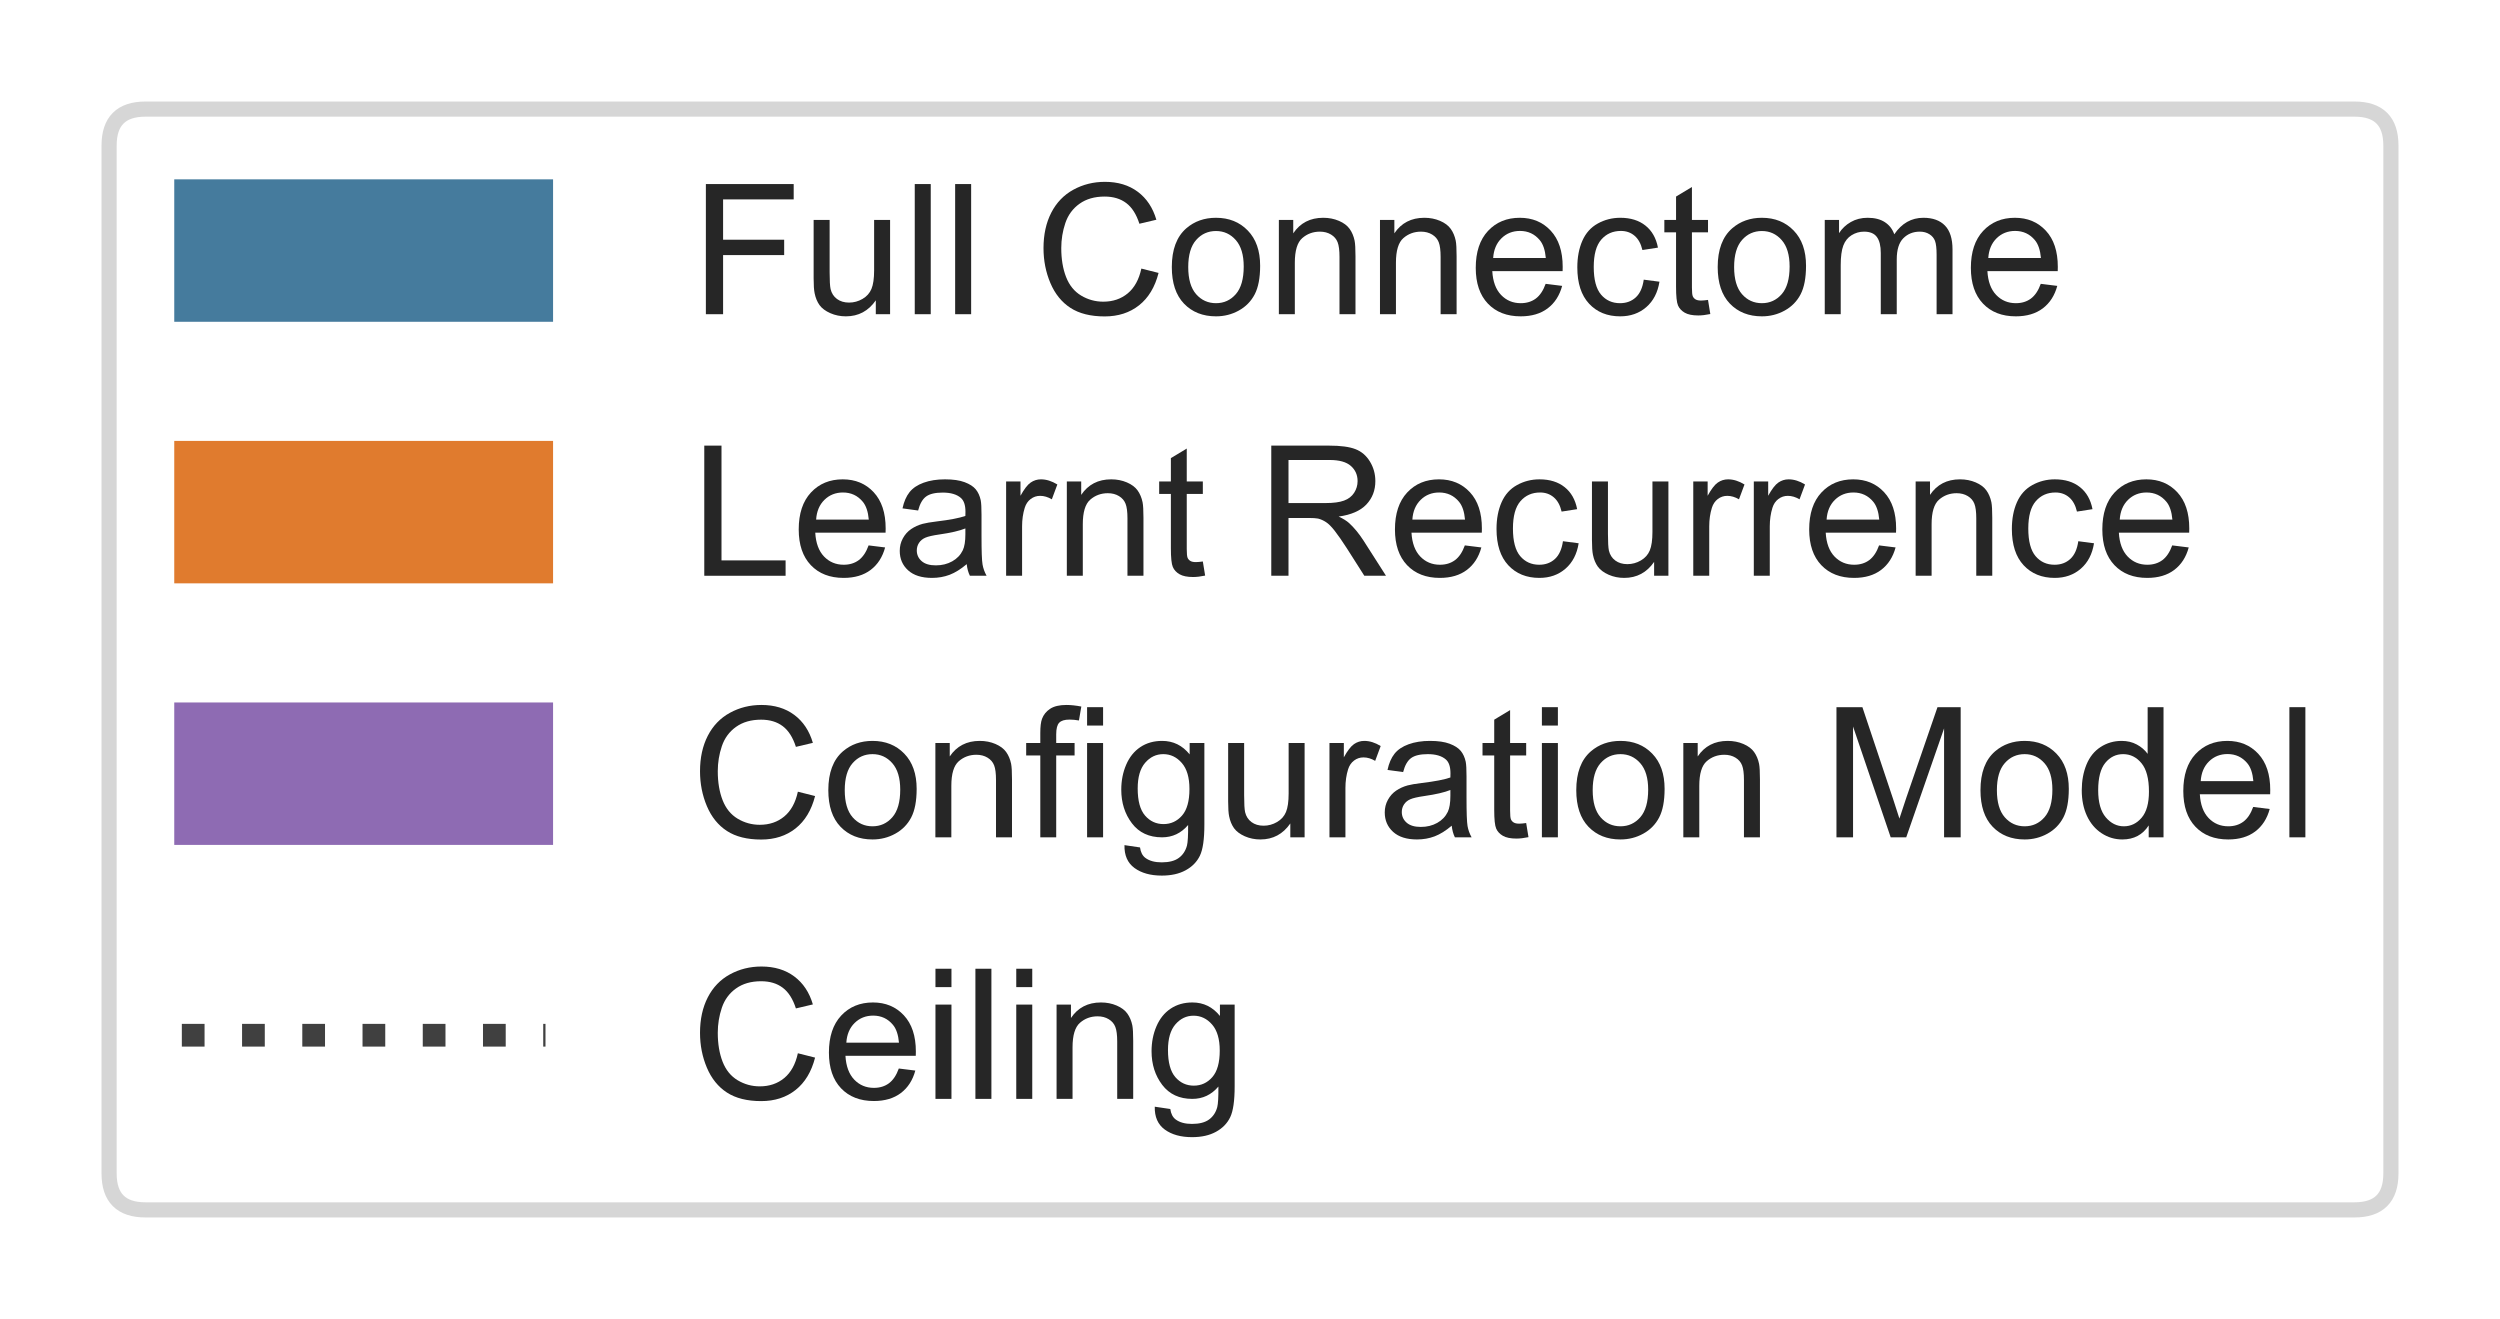
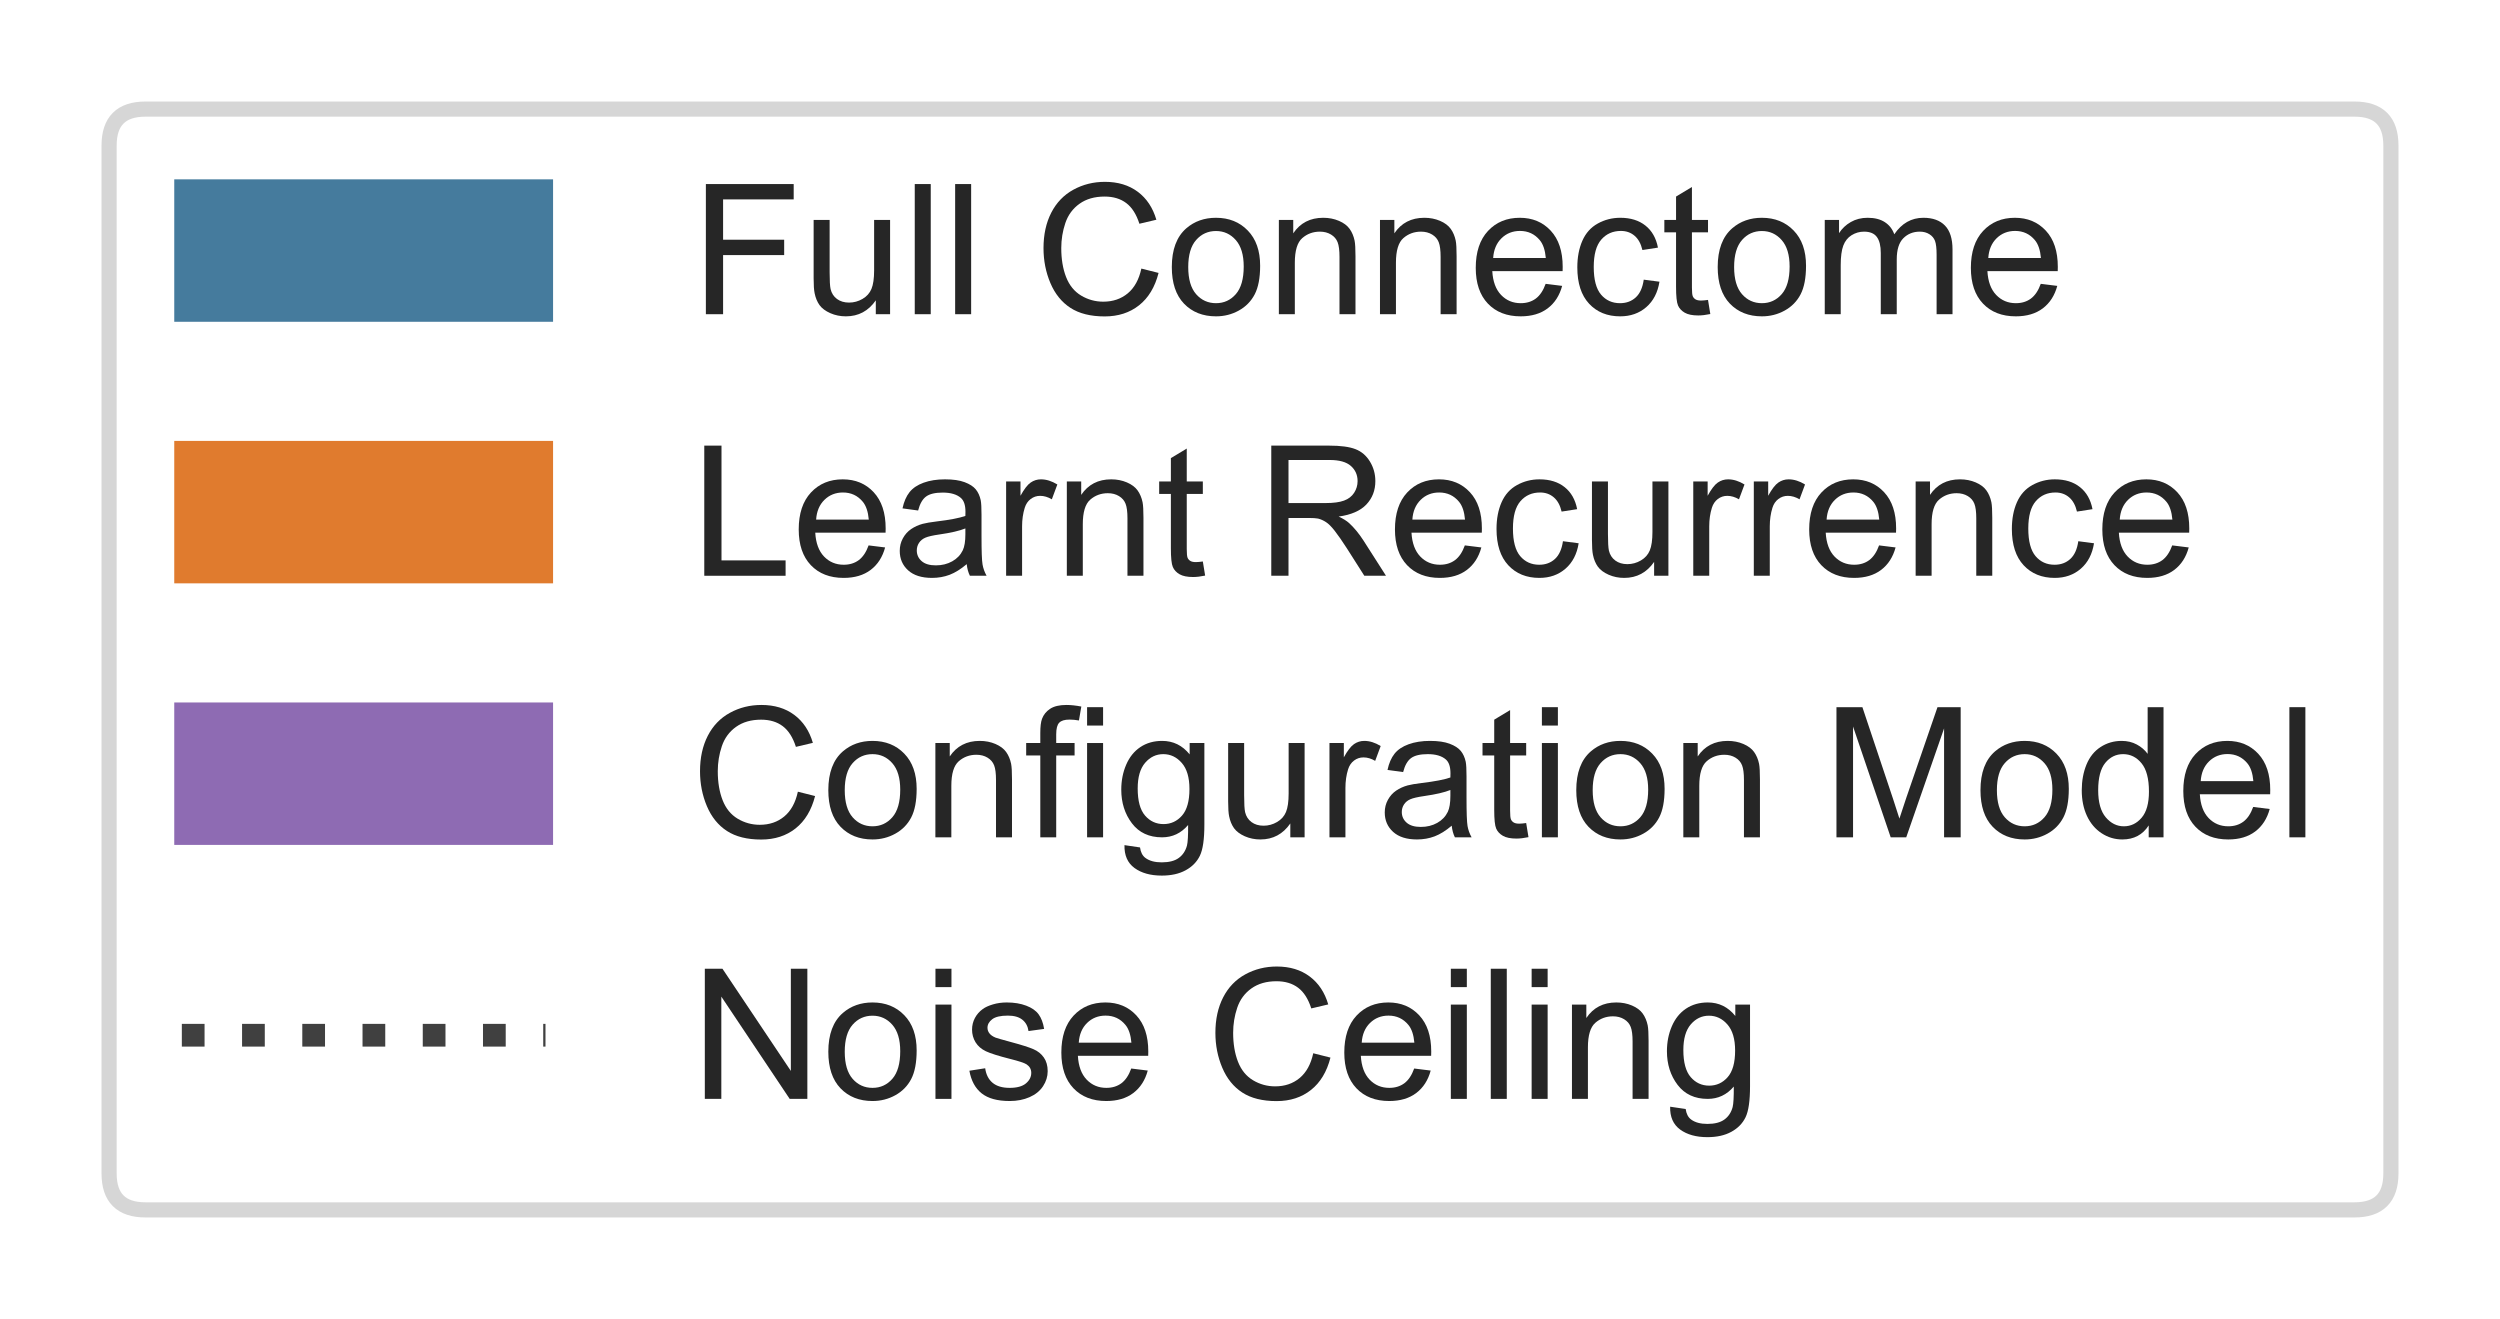
<svg xmlns="http://www.w3.org/2000/svg" xmlns:xlink="http://www.w3.org/1999/xlink" width="164.989pt" height="87.047pt" viewBox="0 0 164.989 87.047" version="1.1">
  <defs>
    <style type="text/css">*{stroke-linejoin: round; stroke-linecap: butt}</style>
  </defs>
  <g id="figure_1">
    <g id="patch_1">
      <path d="M 0 87.047  L 164.989 87.047  L 164.989 0  L 0 0  z " style="fill: #ffffff" />
    </g>
    <g id="legend_1">
      <g id="patch_2">
        <path d="M 9.6 79.847  L 155.389 79.847  Q 157.789 79.847 157.789 77.447  L 157.789 9.6  Q 157.789 7.2 155.389 7.2  L 9.6 7.2  Q 7.2 7.2 7.2 9.6  L 7.2 77.447  Q 7.2 79.847 9.6 79.847  z " style="fill: #ffffff; opacity: 0.8; stroke: #cccccc; stroke-linejoin: miter" />
      </g>
      <g id="patch_3">
        <path d="M 12 20.736  L 36 20.736  L 36 12.336  L 12 12.336  z " style="fill: #457b9d; stroke: #457b9d; stroke-linejoin: miter" />
      </g>
      <g id="text_1">
        <g style="fill: #262626" transform="translate(45.6 20.73633) scale(0.12 -0.12)">
          <defs>
            <path id="ArialMT-29" d="M 525 0  L 525 4581  L 3616 4581  L 3616 4041  L 1131 4041  L 1131 2622  L 3281 2622  L 3281 2081  L 1131 2081  L 1131 0  L 525 0  z " transform="scale(0.015625)" />
            <path id="ArialMT-58" d="M 2597 0  L 2597 488  Q 2209 -75 1544 -75  Q 1250 -75 995 37  Q 741 150 617 320  Q 494 491 444 738  Q 409 903 409 1263  L 409 3319  L 972 3319  L 972 1478  Q 972 1038 1006 884  Q 1059 663 1231 536  Q 1403 409 1656 409  Q 1909 409 2131 539  Q 2353 669 2445 892  Q 2538 1116 2538 1541  L 2538 3319  L 3100 3319  L 3100 0  L 2597 0  z " transform="scale(0.015625)" />
            <path id="ArialMT-4f" d="M 409 0  L 409 4581  L 972 4581  L 972 0  L 409 0  z " transform="scale(0.015625)" />
            <path id="ArialMT-3" transform="scale(0.015625)" />
            <path id="ArialMT-26" d="M 3763 1606  L 4369 1453  Q 4178 706 3683 314  Q 3188 -78 2472 -78  Q 1731 -78 1267 223  Q 803 525 561 1097  Q 319 1669 319 2325  Q 319 3041 592 3573  Q 866 4106 1370 4382  Q 1875 4659 2481 4659  Q 3169 4659 3637 4309  Q 4106 3959 4291 3325  L 3694 3184  Q 3534 3684 3231 3912  Q 2928 4141 2469 4141  Q 1941 4141 1586 3887  Q 1231 3634 1087 3207  Q 944 2781 944 2328  Q 944 1744 1114 1308  Q 1284 872 1643 656  Q 2003 441 2422 441  Q 2931 441 3284 734  Q 3638 1028 3763 1606  z " transform="scale(0.015625)" />
            <path id="ArialMT-52" d="M 213 1659  Q 213 2581 725 3025  Q 1153 3394 1769 3394  Q 2453 3394 2887 2945  Q 3322 2497 3322 1706  Q 3322 1066 3130 698  Q 2938 331 2570 128  Q 2203 -75 1769 -75  Q 1072 -75 642 372  Q 213 819 213 1659  z M 791 1659  Q 791 1022 1069 705  Q 1347 388 1769 388  Q 2188 388 2466 706  Q 2744 1025 2744 1678  Q 2744 2294 2464 2611  Q 2184 2928 1769 2928  Q 1347 2928 1069 2612  Q 791 2297 791 1659  z " transform="scale(0.015625)" />
            <path id="ArialMT-51" d="M 422 0  L 422 3319  L 928 3319  L 928 2847  Q 1294 3394 1984 3394  Q 2284 3394 2536 3286  Q 2788 3178 2913 3003  Q 3038 2828 3088 2588  Q 3119 2431 3119 2041  L 3119 0  L 2556 0  L 2556 2019  Q 2556 2363 2490 2533  Q 2425 2703 2258 2804  Q 2091 2906 1866 2906  Q 1506 2906 1245 2678  Q 984 2450 984 1813  L 984 0  L 422 0  z " transform="scale(0.015625)" />
            <path id="ArialMT-48" d="M 2694 1069  L 3275 997  Q 3138 488 2766 206  Q 2394 -75 1816 -75  Q 1088 -75 661 373  Q 234 822 234 1631  Q 234 2469 665 2931  Q 1097 3394 1784 3394  Q 2450 3394 2872 2941  Q 3294 2488 3294 1666  Q 3294 1616 3291 1516  L 816 1516  Q 847 969 1125 678  Q 1403 388 1819 388  Q 2128 388 2347 550  Q 2566 713 2694 1069  z M 847 1978  L 2700 1978  Q 2663 2397 2488 2606  Q 2219 2931 1791 2931  Q 1403 2931 1139 2672  Q 875 2413 847 1978  z " transform="scale(0.015625)" />
            <path id="ArialMT-46" d="M 2588 1216  L 3141 1144  Q 3050 572 2676 248  Q 2303 -75 1759 -75  Q 1078 -75 664 370  Q 250 816 250 1647  Q 250 2184 428 2587  Q 606 2991 970 3192  Q 1334 3394 1763 3394  Q 2303 3394 2647 3120  Q 2991 2847 3088 2344  L 2541 2259  Q 2463 2594 2264 2762  Q 2066 2931 1784 2931  Q 1359 2931 1093 2626  Q 828 2322 828 1663  Q 828 994 1084 691  Q 1341 388 1753 388  Q 2084 388 2306 591  Q 2528 794 2588 1216  z " transform="scale(0.015625)" />
            <path id="ArialMT-57" d="M 1650 503  L 1731 6  Q 1494 -44 1306 -44  Q 1000 -44 831 53  Q 663 150 594 308  Q 525 466 525 972  L 525 2881  L 113 2881  L 113 3319  L 525 3319  L 525 4141  L 1084 4478  L 1084 3319  L 1650 3319  L 1650 2881  L 1084 2881  L 1084 941  Q 1084 700 1114 631  Q 1144 563 1211 522  Q 1278 481 1403 481  Q 1497 481 1650 503  z " transform="scale(0.015625)" />
            <path id="ArialMT-50" d="M 422 0  L 422 3319  L 925 3319  L 925 2853  Q 1081 3097 1340 3245  Q 1600 3394 1931 3394  Q 2300 3394 2536 3241  Q 2772 3088 2869 2813  Q 3263 3394 3894 3394  Q 4388 3394 4653 3120  Q 4919 2847 4919 2278  L 4919 0  L 4359 0  L 4359 2091  Q 4359 2428 4304 2576  Q 4250 2725 4106 2815  Q 3963 2906 3769 2906  Q 3419 2906 3187 2673  Q 2956 2441 2956 1928  L 2956 0  L 2394 0  L 2394 2156  Q 2394 2531 2256 2718  Q 2119 2906 1806 2906  Q 1569 2906 1367 2781  Q 1166 2656 1075 2415  Q 984 2175 984 1722  L 984 0  L 422 0  z " transform="scale(0.015625)" />
          </defs>
          <use xlink:href="#ArialMT-29" />
          <use xlink:href="#ArialMT-58" transform="translate(61.07812 0)" />
          <use xlink:href="#ArialMT-4f" transform="translate(116.6875 0)" />
          <use xlink:href="#ArialMT-4f" transform="translate(138.9062 0)" />
          <use xlink:href="#ArialMT-3" transform="translate(161.125 0)" />
          <use xlink:href="#ArialMT-26" transform="translate(188.9062 0)" />
          <use xlink:href="#ArialMT-52" transform="translate(261.125 0)" />
          <use xlink:href="#ArialMT-51" transform="translate(316.7344 0)" />
          <use xlink:href="#ArialMT-51" transform="translate(372.3438 0)" />
          <use xlink:href="#ArialMT-48" transform="translate(427.9531 0)" />
          <use xlink:href="#ArialMT-46" transform="translate(483.5625 0)" />
          <use xlink:href="#ArialMT-57" transform="translate(533.5625 0)" />
          <use xlink:href="#ArialMT-52" transform="translate(561.3438 0)" />
          <use xlink:href="#ArialMT-50" transform="translate(616.9531 0)" />
          <use xlink:href="#ArialMT-48" transform="translate(700.25 0)" />
        </g>
      </g>
      <g id="patch_4">
        <path d="M 12 37.998  L 36 37.998  L 36 29.598  L 12 29.598  z " style="fill: #e07b2e; stroke: #e07b2e; stroke-linejoin: miter" />
      </g>
      <g id="text_2">
        <g style="fill: #262626" transform="translate(45.6 37.99805) scale(0.12 -0.12)">
          <defs>
            <path id="ArialMT-2f" d="M 469 0  L 469 4581  L 1075 4581  L 1075 541  L 3331 541  L 3331 0  L 469 0  z " transform="scale(0.015625)" />
            <path id="ArialMT-44" d="M 2588 409  Q 2275 144 1986 34  Q 1697 -75 1366 -75  Q 819 -75 525 192  Q 231 459 231 875  Q 231 1119 342 1320  Q 453 1522 633 1644  Q 813 1766 1038 1828  Q 1203 1872 1538 1913  Q 2219 1994 2541 2106  Q 2544 2222 2544 2253  Q 2544 2597 2384 2738  Q 2169 2928 1744 2928  Q 1347 2928 1158 2789  Q 969 2650 878 2297  L 328 2372  Q 403 2725 575 2942  Q 747 3159 1072 3276  Q 1397 3394 1825 3394  Q 2250 3394 2515 3294  Q 2781 3194 2906 3042  Q 3031 2891 3081 2659  Q 3109 2516 3109 2141  L 3109 1391  Q 3109 606 3145 398  Q 3181 191 3288 0  L 2700 0  Q 2613 175 2588 409  z M 2541 1666  Q 2234 1541 1622 1453  Q 1275 1403 1131 1340  Q 988 1278 909 1158  Q 831 1038 831 891  Q 831 666 1001 516  Q 1172 366 1500 366  Q 1825 366 2078 508  Q 2331 650 2450 897  Q 2541 1088 2541 1459  L 2541 1666  z " transform="scale(0.015625)" />
            <path id="ArialMT-55" d="M 416 0  L 416 3319  L 922 3319  L 922 2816  Q 1116 3169 1280 3281  Q 1444 3394 1641 3394  Q 1925 3394 2219 3213  L 2025 2691  Q 1819 2813 1613 2813  Q 1428 2813 1281 2702  Q 1134 2591 1072 2394  Q 978 2094 978 1738  L 978 0  L 416 0  z " transform="scale(0.015625)" />
            <path id="ArialMT-35" d="M 503 0  L 503 4581  L 2534 4581  Q 3147 4581 3465 4457  Q 3784 4334 3975 4021  Q 4166 3709 4166 3331  Q 4166 2844 3850 2509  Q 3534 2175 2875 2084  Q 3116 1969 3241 1856  Q 3506 1613 3744 1247  L 4541 0  L 3778 0  L 3172 953  Q 2906 1366 2734 1584  Q 2563 1803 2427 1890  Q 2291 1978 2150 2013  Q 2047 2034 1813 2034  L 1109 2034  L 1109 0  L 503 0  z M 1109 2559  L 2413 2559  Q 2828 2559 3062 2645  Q 3297 2731 3419 2920  Q 3541 3109 3541 3331  Q 3541 3656 3305 3865  Q 3069 4075 2559 4075  L 1109 4075  L 1109 2559  z " transform="scale(0.015625)" />
          </defs>
          <use xlink:href="#ArialMT-2f" />
          <use xlink:href="#ArialMT-48" transform="translate(55.60938 0)" />
          <use xlink:href="#ArialMT-44" transform="translate(111.2188 0)" />
          <use xlink:href="#ArialMT-55" transform="translate(166.8281 0)" />
          <use xlink:href="#ArialMT-51" transform="translate(200.125 0)" />
          <use xlink:href="#ArialMT-57" transform="translate(255.7344 0)" />
          <use xlink:href="#ArialMT-3" transform="translate(283.5156 0)" />
          <use xlink:href="#ArialMT-35" transform="translate(311.2969 0)" />
          <use xlink:href="#ArialMT-48" transform="translate(383.5156 0)" />
          <use xlink:href="#ArialMT-46" transform="translate(439.125 0)" />
          <use xlink:href="#ArialMT-58" transform="translate(489.125 0)" />
          <use xlink:href="#ArialMT-55" transform="translate(544.7344 0)" />
          <use xlink:href="#ArialMT-55" transform="translate(578.0312 0)" />
          <use xlink:href="#ArialMT-48" transform="translate(611.3281 0)" />
          <use xlink:href="#ArialMT-51" transform="translate(666.9375 0)" />
          <use xlink:href="#ArialMT-46" transform="translate(722.5469 0)" />
          <use xlink:href="#ArialMT-48" transform="translate(772.5469 0)" />
        </g>
      </g>
      <g id="patch_5">
        <path d="M 12 55.26  L 36 55.26  L 36 46.86  L 12 46.86  z " style="fill: #8e6bb3; stroke: #8e6bb3; stroke-linejoin: miter" />
      </g>
      <g id="text_3">
        <g style="fill: #262626" transform="translate(45.6 55.25977) scale(0.12 -0.12)">
          <defs>
            <path id="ArialMT-49" d="M 556 0  L 556 2881  L 59 2881  L 59 3319  L 556 3319  L 556 3672  Q 556 4006 616 4169  Q 697 4388 901 4523  Q 1106 4659 1475 4659  Q 1713 4659 2000 4603  L 1916 4113  Q 1741 4144 1584 4144  Q 1328 4144 1222 4034  Q 1116 3925 1116 3625  L 1116 3319  L 1763 3319  L 1763 2881  L 1116 2881  L 1116 0  L 556 0  z " transform="scale(0.015625)" />
            <path id="ArialMT-4c" d="M 425 3934  L 425 4581  L 988 4581  L 988 3934  L 425 3934  z M 425 0  L 425 3319  L 988 3319  L 988 0  L 425 0  z " transform="scale(0.015625)" />
            <path id="ArialMT-4a" d="M 319 -275  L 866 -356  Q 900 -609 1056 -725  Q 1266 -881 1628 -881  Q 2019 -881 2231 -725  Q 2444 -569 2519 -288  Q 2563 -116 2559 434  Q 2191 0 1641 0  Q 956 0 581 494  Q 206 988 206 1678  Q 206 2153 378 2554  Q 550 2956 876 3175  Q 1203 3394 1644 3394  Q 2231 3394 2613 2919  L 2613 3319  L 3131 3319  L 3131 450  Q 3131 -325 2973 -648  Q 2816 -972 2473 -1159  Q 2131 -1347 1631 -1347  Q 1038 -1347 672 -1080  Q 306 -813 319 -275  z M 784 1719  Q 784 1066 1043 766  Q 1303 466 1694 466  Q 2081 466 2343 764  Q 2606 1063 2606 1700  Q 2606 2309 2336 2618  Q 2066 2928 1684 2928  Q 1309 2928 1046 2623  Q 784 2319 784 1719  z " transform="scale(0.015625)" />
            <path id="ArialMT-30" d="M 475 0  L 475 4581  L 1388 4581  L 2472 1338  Q 2622 884 2691 659  Q 2769 909 2934 1394  L 4031 4581  L 4847 4581  L 4847 0  L 4263 0  L 4263 3834  L 2931 0  L 2384 0  L 1059 3900  L 1059 0  L 475 0  z " transform="scale(0.015625)" />
            <path id="ArialMT-47" d="M 2575 0  L 2575 419  Q 2259 -75 1647 -75  Q 1250 -75 917 144  Q 584 363 401 755  Q 219 1147 219 1656  Q 219 2153 384 2558  Q 550 2963 881 3178  Q 1213 3394 1622 3394  Q 1922 3394 2156 3267  Q 2391 3141 2538 2938  L 2538 4581  L 3097 4581  L 3097 0  L 2575 0  z M 797 1656  Q 797 1019 1065 703  Q 1334 388 1700 388  Q 2069 388 2326 689  Q 2584 991 2584 1609  Q 2584 2291 2321 2609  Q 2059 2928 1675 2928  Q 1300 2928 1048 2622  Q 797 2316 797 1656  z " transform="scale(0.015625)" />
          </defs>
          <use xlink:href="#ArialMT-26" />
          <use xlink:href="#ArialMT-52" transform="translate(72.21875 0)" />
          <use xlink:href="#ArialMT-51" transform="translate(127.8281 0)" />
          <use xlink:href="#ArialMT-49" transform="translate(183.4375 0)" />
          <use xlink:href="#ArialMT-4c" transform="translate(211.2188 0)" />
          <use xlink:href="#ArialMT-4a" transform="translate(233.4375 0)" />
          <use xlink:href="#ArialMT-58" transform="translate(289.0469 0)" />
          <use xlink:href="#ArialMT-55" transform="translate(344.6562 0)" />
          <use xlink:href="#ArialMT-44" transform="translate(377.9531 0)" />
          <use xlink:href="#ArialMT-57" transform="translate(433.5625 0)" />
          <use xlink:href="#ArialMT-4c" transform="translate(461.3438 0)" />
          <use xlink:href="#ArialMT-52" transform="translate(483.5625 0)" />
          <use xlink:href="#ArialMT-51" transform="translate(539.1719 0)" />
          <use xlink:href="#ArialMT-3" transform="translate(594.7812 0)" />
          <use xlink:href="#ArialMT-30" transform="translate(622.5625 0)" />
          <use xlink:href="#ArialMT-52" transform="translate(705.8594 0)" />
          <use xlink:href="#ArialMT-47" transform="translate(761.4688 0)" />
          <use xlink:href="#ArialMT-48" transform="translate(817.0781 0)" />
          <use xlink:href="#ArialMT-4f" transform="translate(872.6875 0)" />
        </g>
      </g>
      <g id="line2d_1">
        <path d="M 12 68.322  L 24 68.322  L 36 68.322  " style="fill: none; stroke-dasharray: 1.5,2.475; stroke-dashoffset: 0; stroke: #404040; stroke-width: 1.5" />
      </g>
      <g id="text_4">
        <g style="fill: #262626" transform="translate(45.6 72.52172) scale(0.12 -0.12)">
-           <use xlink:href="#ArialMT-26" />
-           <use xlink:href="#ArialMT-48" transform="translate(72.21875 0)" />
+           <defs>
+             <path id="ArialMT-31" d="M 488 0  L 488 4581  L 1109 4581  L 3516 984  L 3516 4581  L 4097 4581  L 4097 0  L 3475 0  L 1069 3600  L 1069 0  L 488 0  z " transform="scale(0.015625)" />
+             <path id="ArialMT-56" d="M 197 991  L 753 1078  Q 800 744 1014 566  Q 1228 388 1613 388  Q 2000 388 2187 545  Q 2375 703 2375 916  Q 2375 1106 2209 1216  Q 2094 1291 1634 1406  Q 1016 1563 777 1677  Q 538 1791 414 1992  Q 291 2194 291 2438  Q 291 2659 392 2848  Q 494 3038 669 3163  Q 800 3259 1026 3326  Q 1253 3394 1513 3394  Q 1903 3394 2198 3281  Q 2494 3169 2634 2976  Q 2775 2784 2828 2463  L 2278 2388  Q 2241 2644 2061 2787  Q 1881 2931 1553 2931  Q 1166 2931 1000 2803  Q 834 2675 834 2503  Q 834 2394 903 2306  Q 972 2216 1119 2156  Q 1203 2125 1616 2013  Q 2213 1853 2448 1751  Q 2684 1650 2818 1456  Q 2953 1263 2953 975  Q 2953 694 2789 445  Q 2625 197 2315 61  Q 2006 -75 1616 -75  Q 969 -75 630 194  Q 291 463 197 991  z " transform="scale(0.015625)" />
+           </defs>
+           <use xlink:href="#ArialMT-31" />
+           <use xlink:href="#ArialMT-52" transform="translate(72.21875 0)" />
          <use xlink:href="#ArialMT-4c" transform="translate(127.8281 0)" />
-           <use xlink:href="#ArialMT-4f" transform="translate(150.0469 0)" />
-           <use xlink:href="#ArialMT-4c" transform="translate(172.2656 0)" />
-           <use xlink:href="#ArialMT-51" transform="translate(194.4844 0)" />
-           <use xlink:href="#ArialMT-4a" transform="translate(250.0938 0)" />
+           <use xlink:href="#ArialMT-56" transform="translate(150.0469 0)" />
+           <use xlink:href="#ArialMT-48" transform="translate(200.0469 0)" />
+           <use xlink:href="#ArialMT-3" transform="translate(255.6562 0)" />
+           <use xlink:href="#ArialMT-26" transform="translate(283.4375 0)" />
+           <use xlink:href="#ArialMT-48" transform="translate(355.6562 0)" />
+           <use xlink:href="#ArialMT-4c" transform="translate(411.2656 0)" />
+           <use xlink:href="#ArialMT-4f" transform="translate(433.4844 0)" />
+           <use xlink:href="#ArialMT-4c" transform="translate(455.7031 0)" />
+           <use xlink:href="#ArialMT-51" transform="translate(477.9219 0)" />
+           <use xlink:href="#ArialMT-4a" transform="translate(533.5312 0)" />
        </g>
      </g>
    </g>
  </g>
</svg>
